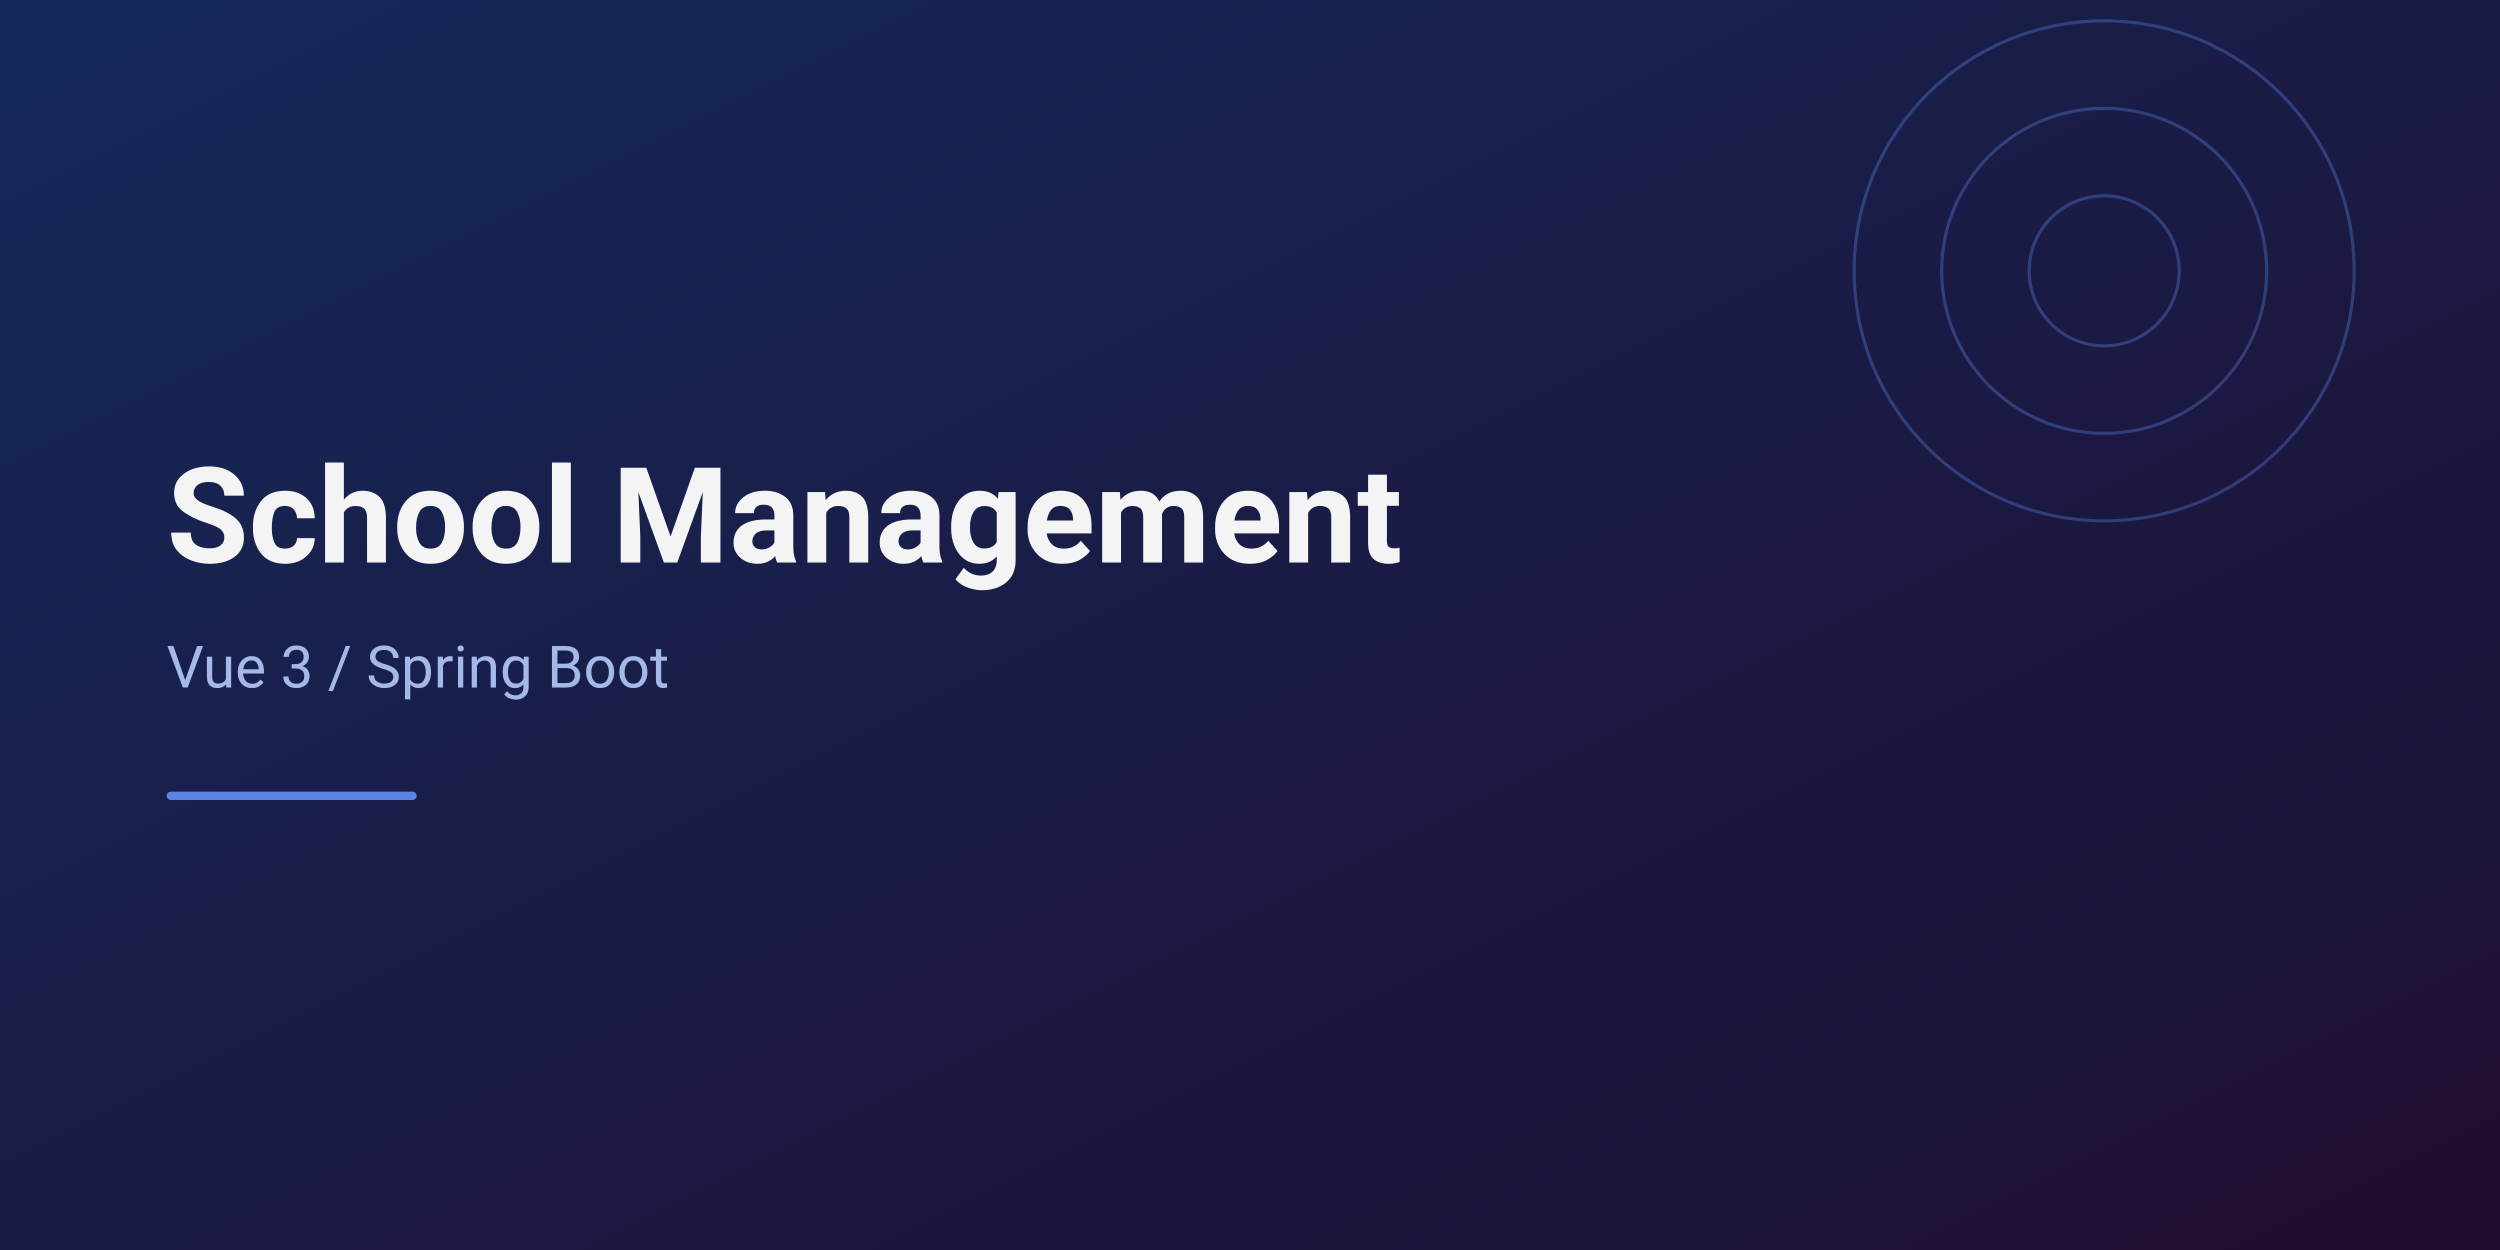
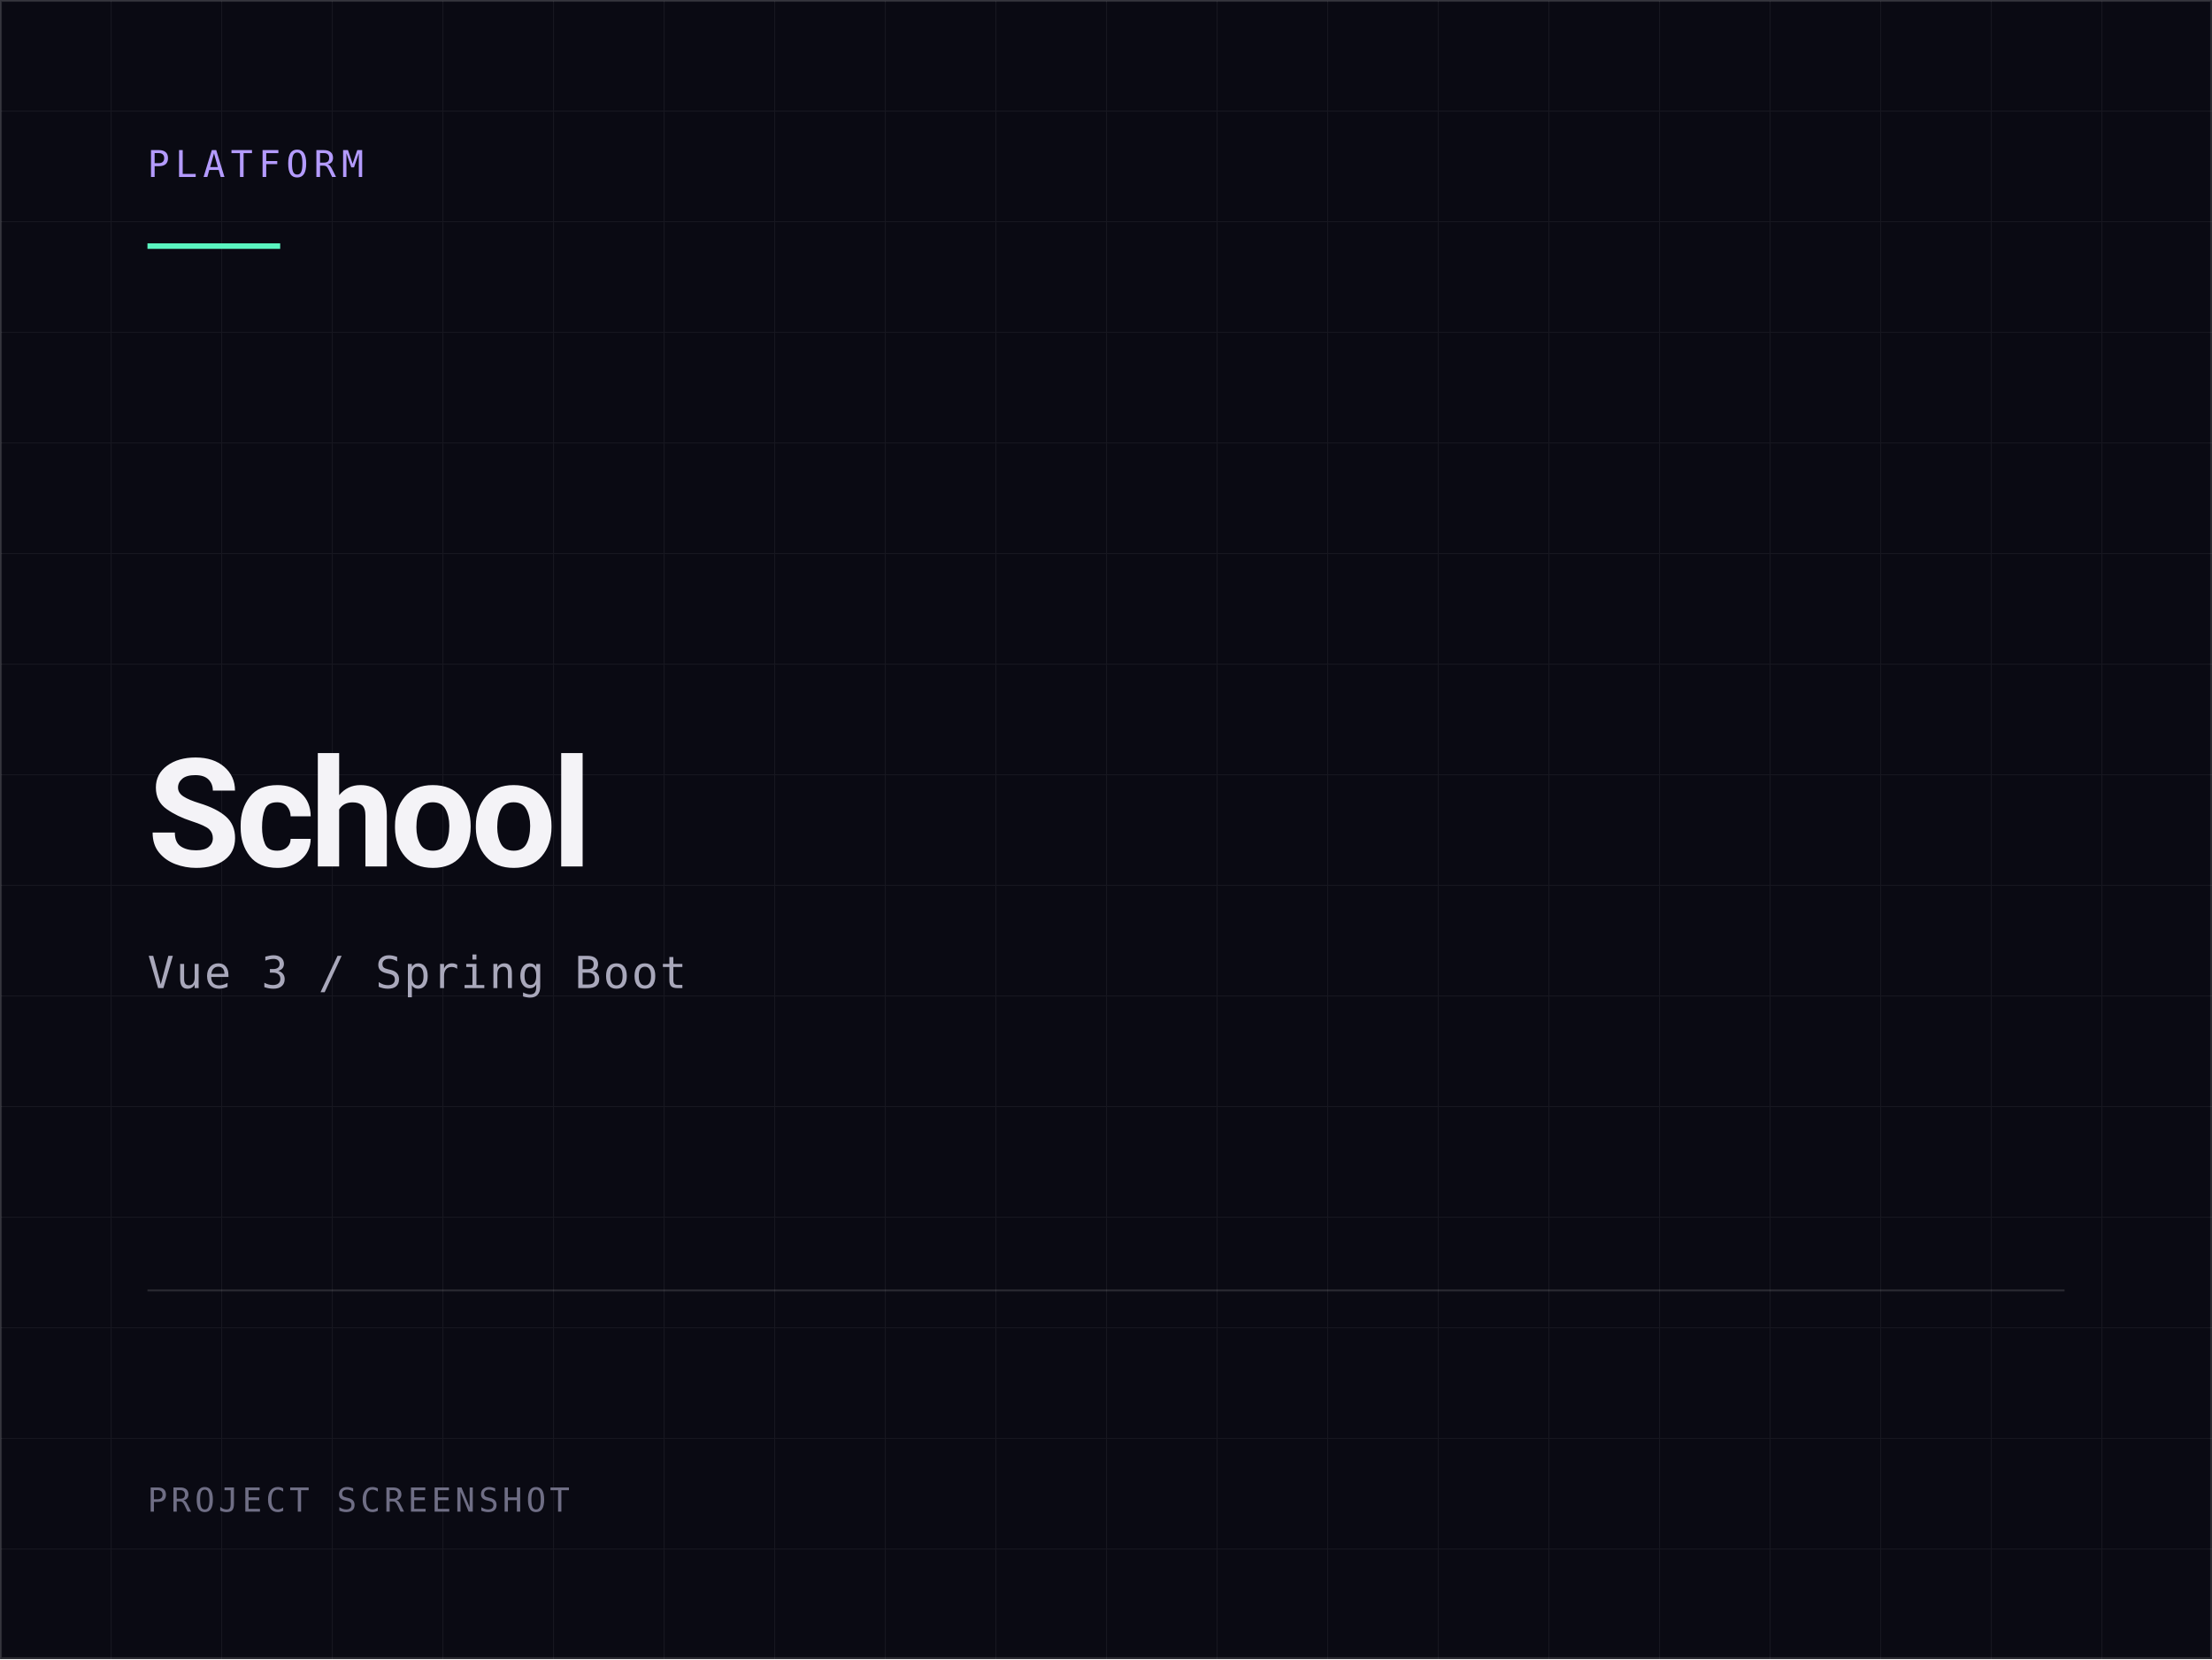
- <svg xmlns="http://www.w3.org/2000/svg" width="1200" height="600" viewBox="0 0 1200 600" role="img" aria-label="School Management">
+ <svg xmlns="http://www.w3.org/2000/svg" width="1200" height="900" viewBox="0 0 1200 900" role="img" aria-label="School">
  <defs>
-     <linearGradient id="g6" x1="0" y1="0" x2="1" y2="1">
-       <stop offset="0%" stop-color="hsl(222, 62%, 22%)" />
-       <stop offset="100%" stop-color="hsl(270, 58%, 12%)" />
-     </linearGradient>
+     <pattern id="grid" width="60" height="60" patternUnits="userSpaceOnUse">
+       <path d="M60 0H0V60" fill="none" stroke="#F4F3F7" stroke-opacity="0.06" stroke-width="1" />
+     </pattern>
  </defs>
-   <rect width="1200" height="600" fill="url(#g6)" />
-   <g fill="none" stroke="hsl(222, 70%, 62%)" stroke-opacity="0.35" stroke-width="1.5">
-     <circle cx="1010" cy="130" r="120" />
-     <circle cx="1010" cy="130" r="78" />
-     <circle cx="1010" cy="130" r="36" />
+   <rect width="1200" height="900" fill="#0A0A13" />
+   <rect width="1200" height="900" fill="url(#grid)" />
+   <rect x="0.5" y="0.5" width="1199" height="899" fill="none" stroke="#F4F3F7" stroke-opacity="0.14" />
+   <g font-family="ui-monospace, SFMono-Regular, Menlo, Consolas, monospace" font-size="20" fill="#B49BFF" letter-spacing="3">
+     <text x="80" y="96">PLATFORM</text>
  </g>
-   <text x="80" y="270" font-family="ui-sans-serif, system-ui, -apple-system, Segoe UI, Roboto, sans-serif" font-size="64" font-weight="700" fill="#f4f4f5">School Management</text>
-   <text x="80" y="330" font-family="ui-sans-serif, system-ui, -apple-system, Segoe UI, Roboto, sans-serif" font-size="28" font-weight="400" fill="hsl(222, 60%, 78%)">Vue 3 / Spring Boot</text>
-   <rect x="80" y="380" width="120" height="4" rx="2" fill="hsl(222, 70%, 62%)" />
+   <rect x="80" y="132" width="72" height="3" fill="#5AF5C0" />
+   <text x="80" y="470" font-family="Archivo, ui-sans-serif, system-ui, -apple-system, Segoe UI, Roboto, sans-serif" font-size="82" font-weight="700" fill="#F4F3F7" letter-spacing="-2.5">School</text>
+   <text x="80" y="536" font-family="ui-monospace, SFMono-Regular, Menlo, Consolas, monospace" font-size="24" fill="#A9A8BB" letter-spacing="1">Vue 3 / Spring Boot</text>
+   <g font-family="ui-monospace, SFMono-Regular, Menlo, Consolas, monospace" font-size="18" fill="#6F6E85" letter-spacing="2">
+     <text x="80" y="820">PROJECT SCREENSHOT</text>
+   </g>
+   <g stroke="#F4F3F7" stroke-opacity="0.14" stroke-width="1">
+     <line x1="80" y1="700" x2="1120" y2="700" />
+   </g>
</svg>
